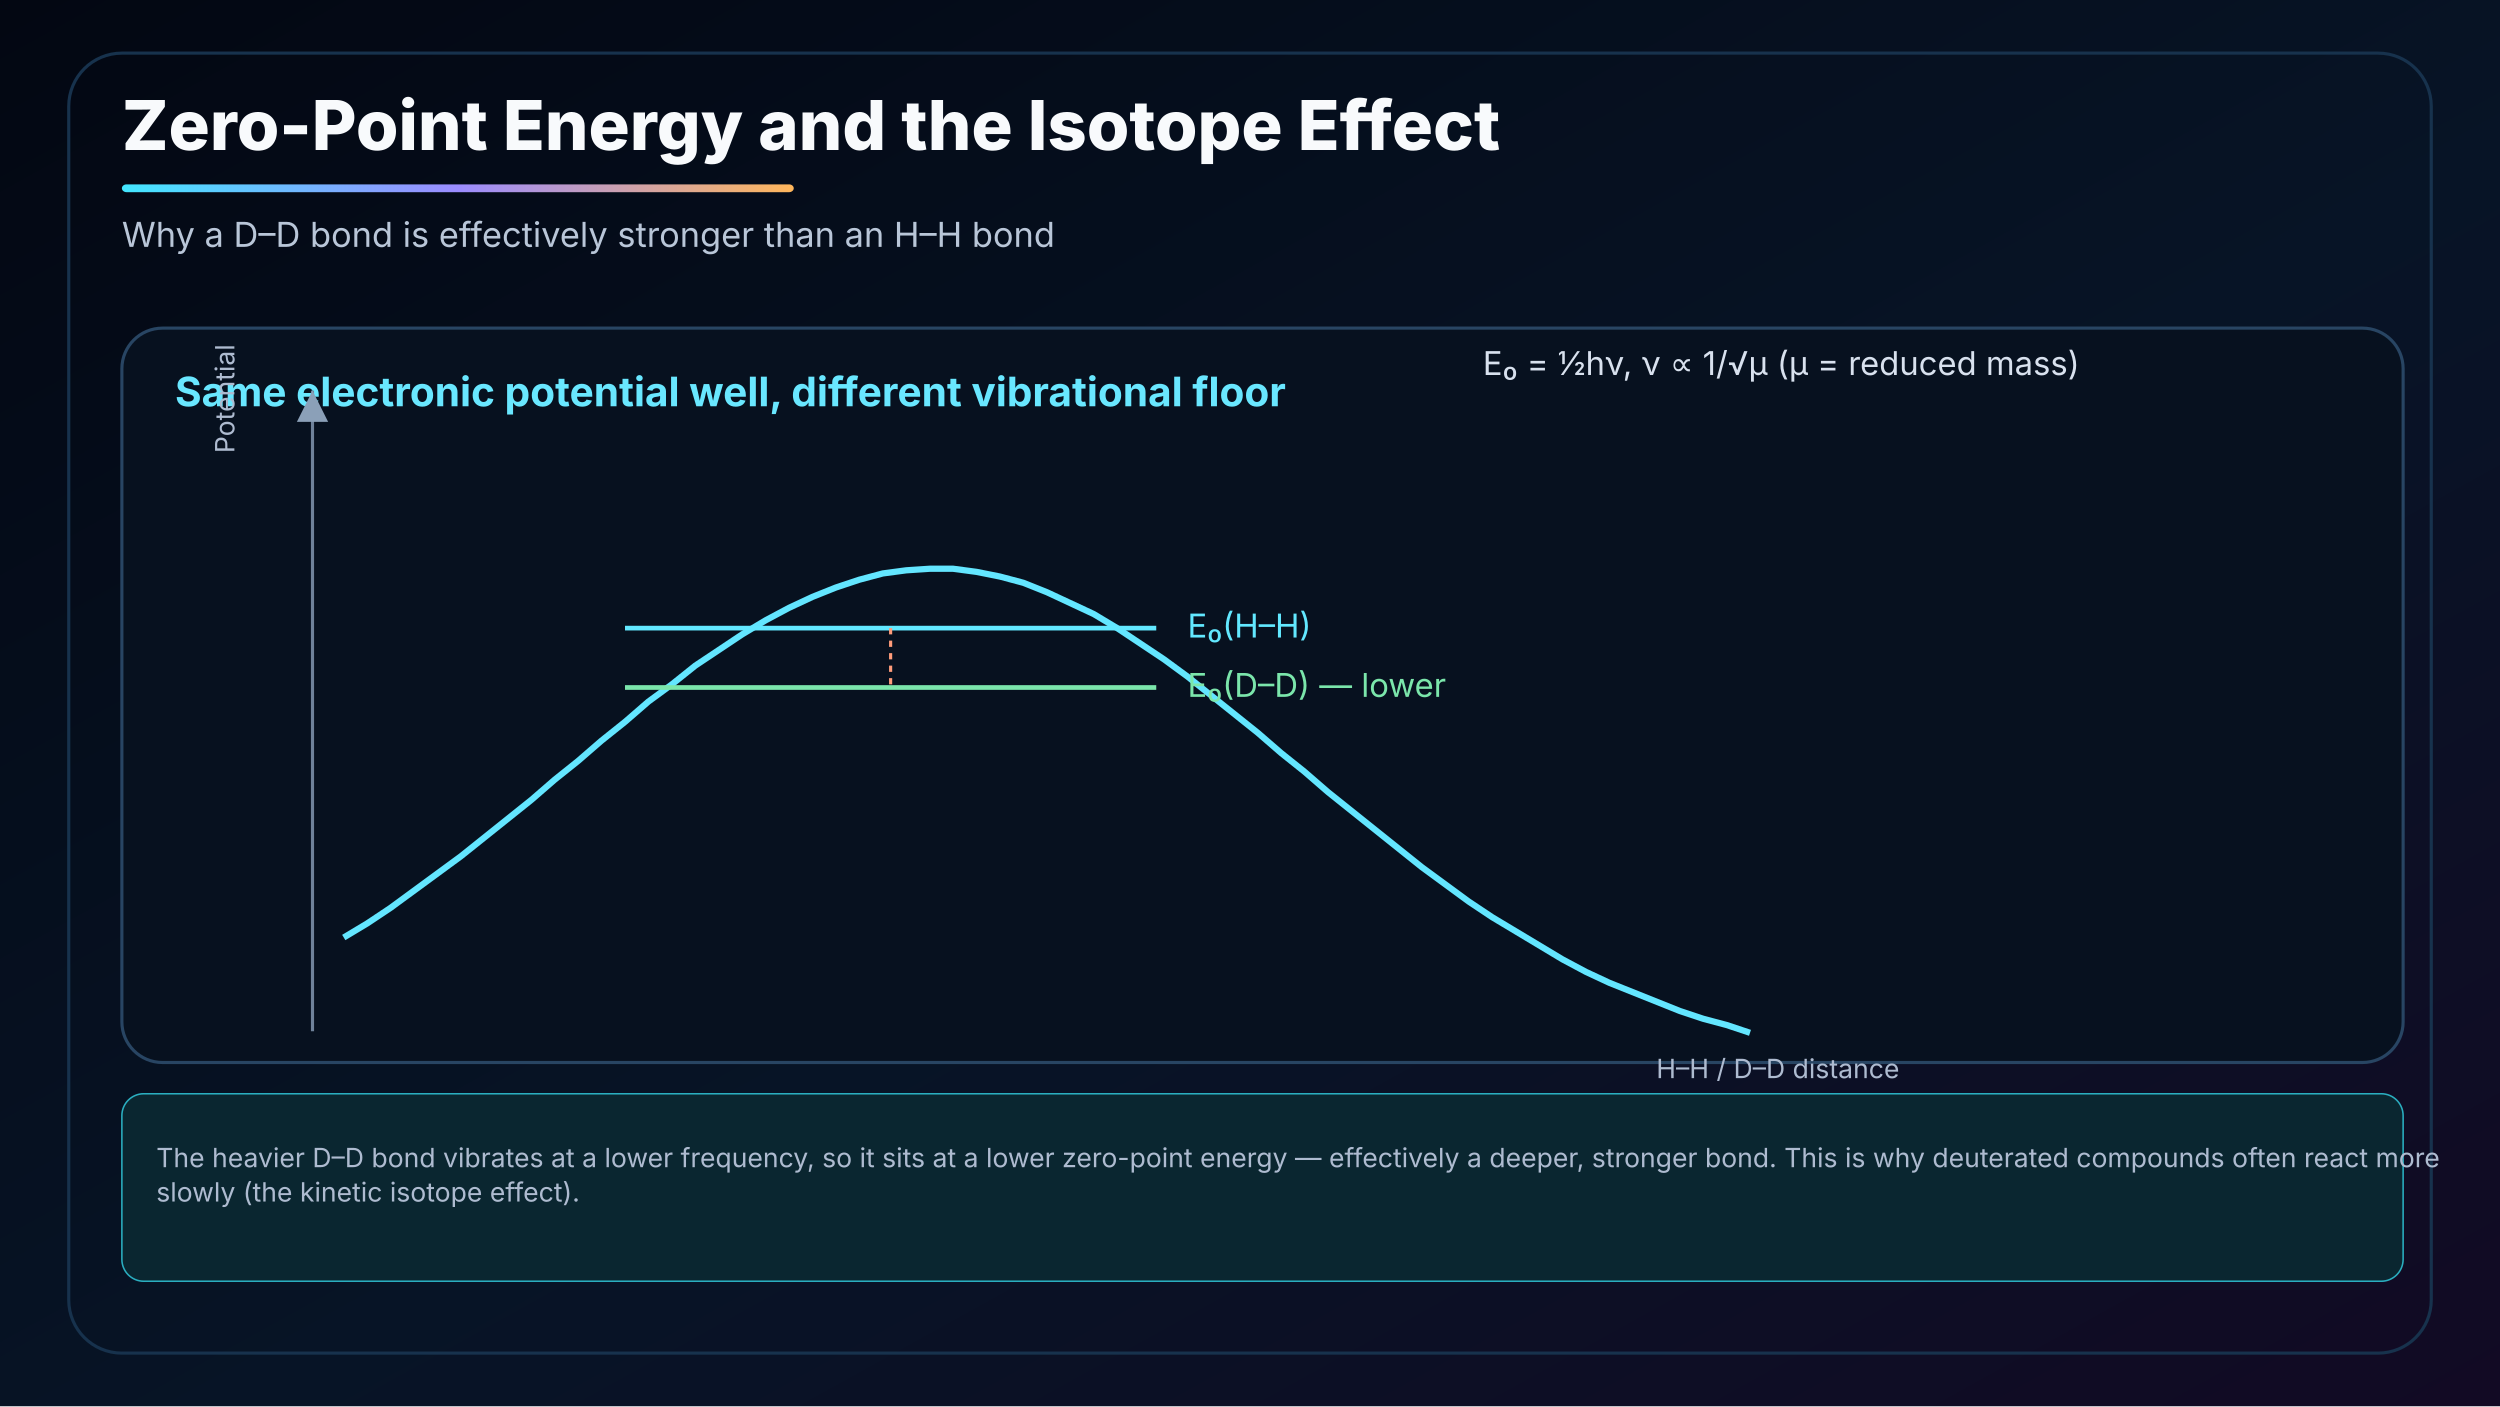
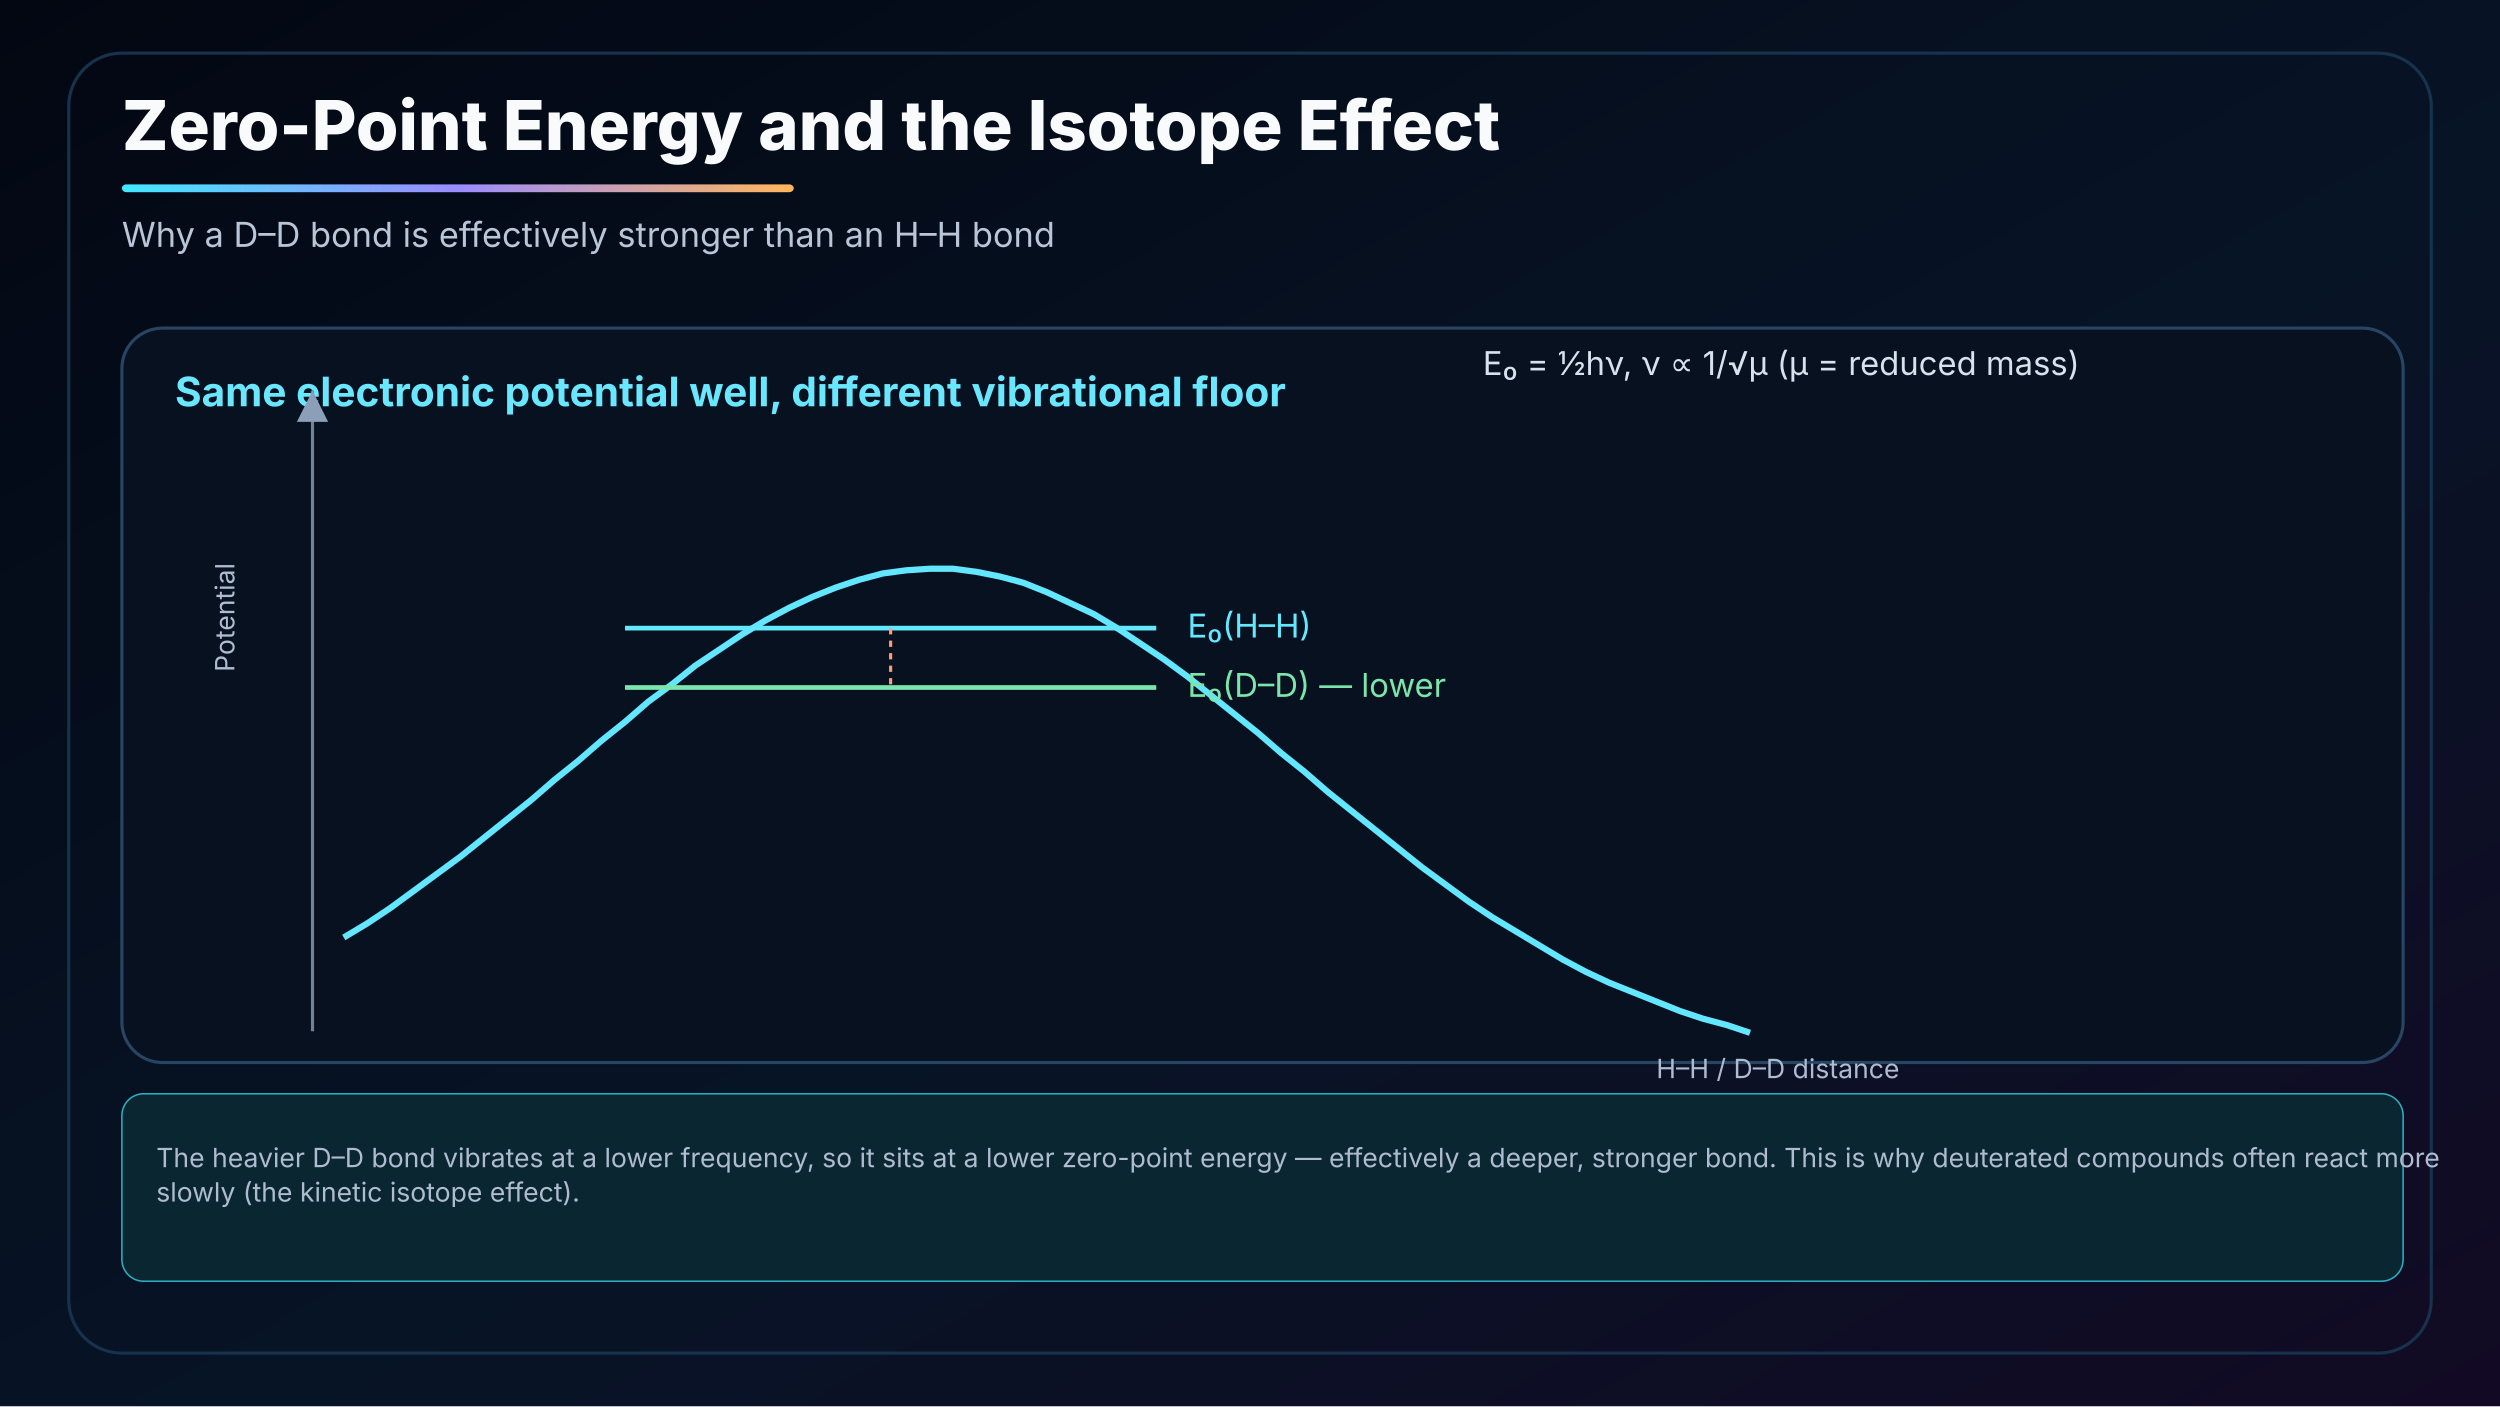
<svg xmlns="http://www.w3.org/2000/svg" width="1600" height="900" viewBox="0 0 1600 900">
  <defs>
    <linearGradient id="bg" x1="0" y1="0" x2="1" y2="1">
      <stop stop-color="#030712" />
      <stop offset="0.55" stop-color="#071426" />
      <stop offset="1" stop-color="#120a24" />
    </linearGradient>
    <linearGradient id="accent" x1="0" y1="0" x2="1" y2="0">
      <stop stop-color="#43e6ff" />
      <stop offset="0.5" stop-color="#9b8cff" />
      <stop offset="1" stop-color="#ffb65c" />
    </linearGradient>
    <filter id="glow">
      <feGaussianBlur stdDeviation="6" result="b" />
      <feMerge>
        <feMergeNode in="b" />
        <feMergeNode in="SourceGraphic" />
      </feMerge>
    </filter>
    <style>
    .title{font:800 44px Inter,Arial,sans-serif;fill:#f8fafc} .sub{font:400 22px Inter,Arial,sans-serif;fill:#b9c6d8}
    .h{font:750 26px Inter,Arial,sans-serif;fill:#69e7ff} .t{font:400 21px Inter,Arial,sans-serif;fill:#d8e1ee}
    .small{font:400 17px Inter,Arial,sans-serif;fill:#aebbd0} .tiny{font:400 15px Inter,Arial,sans-serif;fill:#8ba0b8}
    .gold{fill:#ffc866} .violet{fill:#b9a2ff} .cyan{fill:#62e8ff} .coral{fill:#ff9c7a} .green{fill:#7be6ab}
    .panel{fill:#07111f;stroke:#284563;stroke-width:2} .panel2{fill:#0d1023;stroke:#5f4a88;stroke-width:2}
    .line{stroke:#63e6ff;stroke-width:4;fill:none} .dash{stroke:#b69cff;stroke-width:4;stroke-dasharray:12 10;fill:none}
    .bond{stroke:#e8f1fb;stroke-width:5} .thin{stroke:#6f829a;stroke-width:2;fill:none}
  </style>
  </defs>
  <rect width="1600" height="900" fill="url(#bg)" />
  <rect x="44" y="34" width="1512" height="832" rx="34" fill="none" stroke="#17324d" stroke-width="2" />
  <text x="78" y="96" class="title">Zero-Point Energy and the Isotope Effect</text>
  <rect x="78" y="118" width="430" height="5" rx="3" fill="url(#accent)" />
  <text x="78" y="158" class="sub">Why a D–D bond is effectively stronger than an H–H bond</text>
  <rect x="78" y="210" width="1460" height="470" rx="26" class="panel" />
  <text x="112" y="260" class="h">Same electronic potential well, different vibrational floor</text>
  <path d="M 220 600 L 235 591 L 250 581 L 265 570 L 280 559 L 295 548 L 310 536 L 325 524 L 340 512 L 355 499 L 370 487 L 385 474 L 400 462 L 415 449 L 430 438 L 445 426 L 460 416 L 475 406 L 490 397 L 505 389 L 520 382 L 535 376 L 550 371 L 565 367 L 580 365 L 595 364 L 610 364 L 625 366 L 640 369 L 655 373 L 670 379 L 685 386 L 700 393 L 715 402 L 730 412 L 745 422 L 760 433 L 775 445 L 790 457 L 805 469 L 820 482 L 835 494 L 850 507 L 865 519 L 880 531 L 895 543 L 910 555 L 925 566 L 940 577 L 955 587 L 970 596 L 985 605 L 1000 614 L 1015 622 L 1030 629 L 1045 635 L 1060 641 L 1075 647 L 1090 652 L 1105 656 L 1120 661" class="line" />
  <line x1="200" y1="660" x2="200" y2="250" class="thin" />
  <path d="M 200 250 l -10 20 h 20 z" fill="#8ba0b8" />
-   <text x="150" y="290" class="small" transform="rotate(-90 150 290)">Potential</text>
+   <text x="150" y="430" class="small" transform="rotate(-90 150 430)">Potential</text>
  <text x="1060" y="690" class="small">H–H / D–D distance</text>
  <line x1="400" y1="402.0" x2="740" y2="402.0" stroke="#62e8ff" stroke-width="3" />
  <text x="760" y="408.0" class="t" style="fill:#62e8ff">E₀(H–H)</text>
  <line x1="400" y1="440.0" x2="740" y2="440.0" stroke="#7be6ab" stroke-width="3" />
  <text x="760" y="446.0" class="t" style="fill:#7be6ab">E₀(D–D)  — lower</text>
  <line x1="570" y1="402.0" x2="570" y2="440.0" stroke="#ff9c7a" stroke-width="2" stroke-dasharray="4 4" />
  <text x="1140" y="240" class="t" text-anchor="middle">E₀ = ½hν,  ν ∝ 1/√μ  (μ = reduced mass)</text>
  <rect x="78" y="700" width="1460" height="120" rx="14" fill="#0a2630" stroke="#2aaec0" />
  <text x="100" y="747" class="small">The heavier D–D bond vibrates at a lower frequency, so it sits at a lower zero-point energy — effectively a deeper, stronger bond. This is why deuterated compounds often react more</text>
  <text x="100" y="769" class="small">slowly (the kinetic isotope effect).</text>
</svg>
